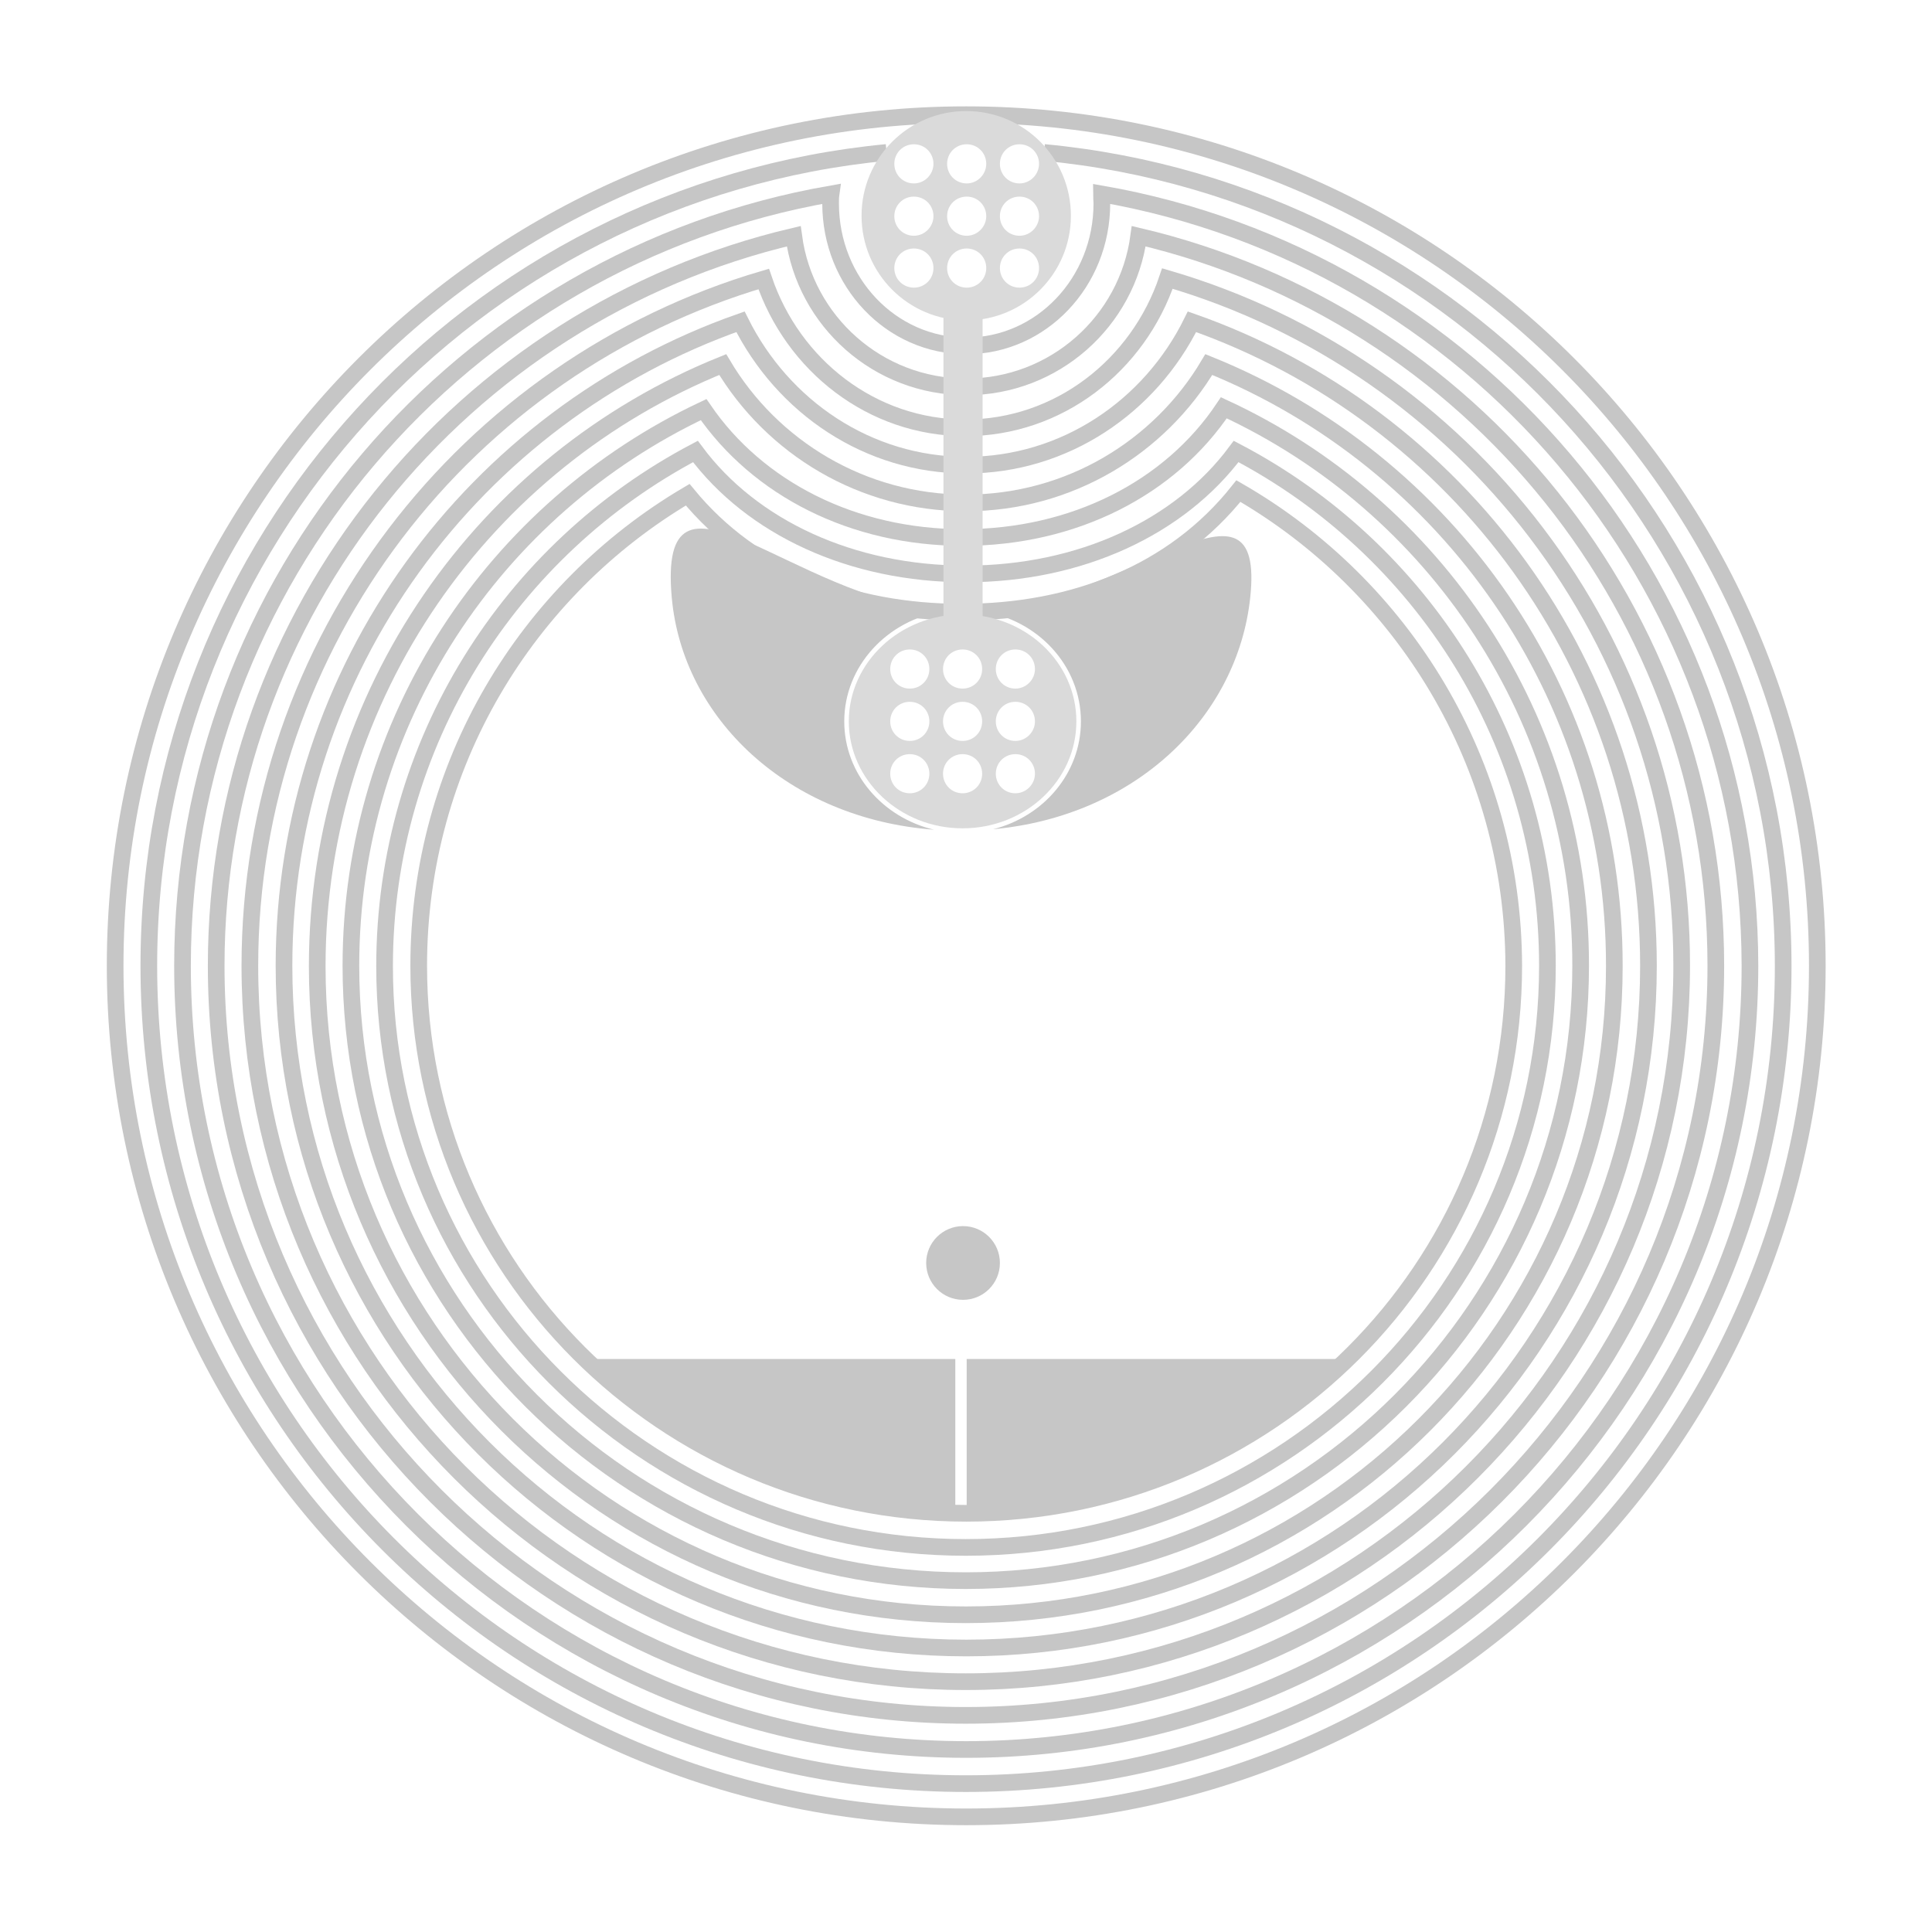
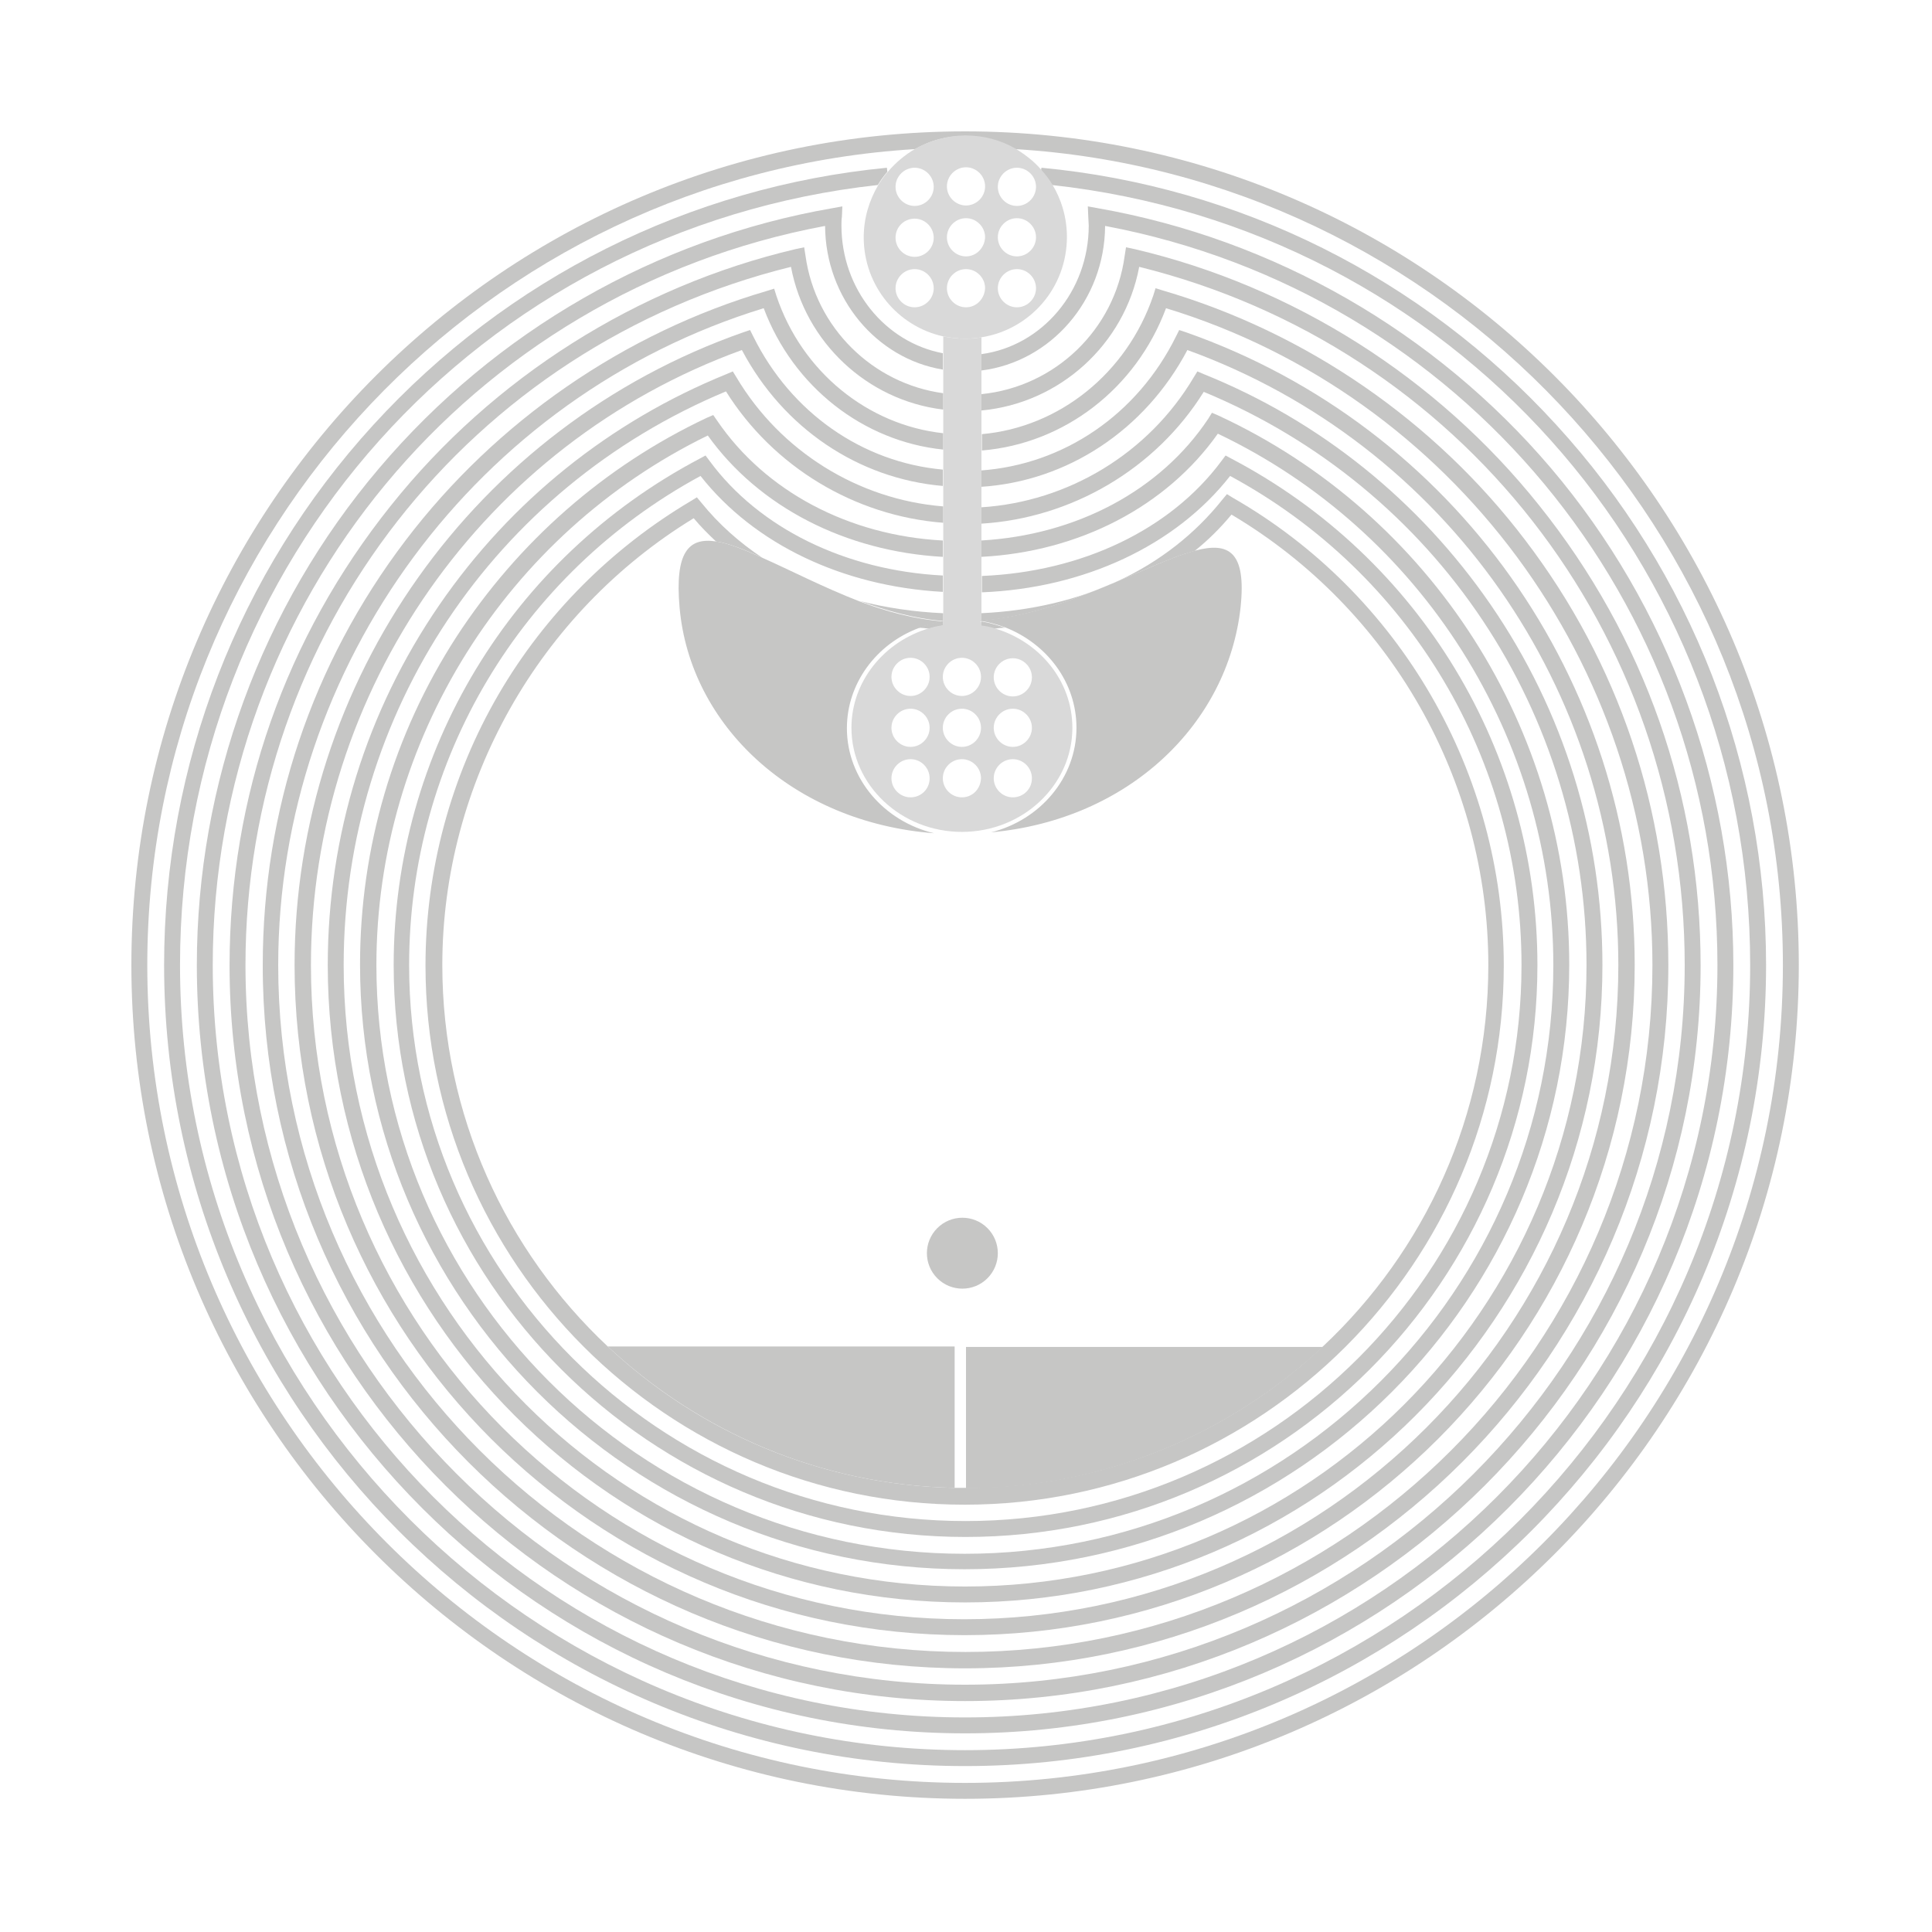
- <svg xmlns="http://www.w3.org/2000/svg" version="1.0" id="Calque_1" x="0px" y="0px" width="424.5px" height="424.5px" viewBox="0 0 424.5 424.5" style="enable-background:new 0 0 424.5 424.5;" xml:space="preserve">
-   <style type="text/css">
-         .st0{fill:none;stroke:#C6C6C6;stroke-width:3.662;stroke-miterlimit:10;} .st1{fill:#DADADA;}
-         .st2{fill:#C6C6C6;} </style>
-   <g>
-     <path class="st0" d="M229.4,33.5c91.1,8.6,162.4,85.4,162.4,178.8c0,99.2-80.4,179.6-179.6,179.6S32.7,311.4,32.7,212.2    c0-93.3,71.1-170,162.1-178.7" />
-     <circle class="st0" cx="212.3" cy="212.2" r="187" />
-     <path class="st0" d="M272.1,107.9c-14.2,17.9-36.2,26.6-60.8,26.6c-24.3,0-45.9-8.4-60.2-25.8C115.7,129.6,92,168.1,92,212.2    c0,66.4,53.8,120.3,120.3,120.3s120.3-53.8,120.3-120.3C332.5,167.6,308.2,128.7,272.1,107.9z" />
-     <path class="st0" d="M271.6,99.2c-12.4,16.7-34.3,26.9-59.4,26.9s-47-10.2-59.4-26.9c-40.6,21.4-68.3,64-68.3,113.1    c0,70.5,57.2,127.7,127.7,127.7S340,282.7,340,212.2C340,163.1,312.3,120.5,271.6,99.2z" />
-     <path class="st0" d="M268.9,89.6c-11.8,17.7-33,28.5-57.3,28.5c-24.1,0-45.1-10.7-57-28.1c-45.8,21.6-77.5,68.2-77.5,122.2    c0,74.6,60.5,135.1,135.1,135.1s135.1-60.5,135.1-135.1C347.4,157.9,315.2,111,268.9,89.6z" />
-     <path class="st0" d="M265.6,80.1c-10.8,18.2-30.7,30.4-53.4,30.4s-42.6-12.2-53.4-30.4c-52.3,21.1-89.1,72.3-89.1,132.2    c0,78.7,63.8,142.5,142.5,142.5s142.5-63.8,142.5-142.5C354.8,152.4,317.9,101.2,265.6,80.1z" />
-     <path class="st0" d="M261.9,70.7c-9.2,18.7-28,31.5-49.6,31.5c-21.6,0-40.3-12.8-49.6-31.5C104.3,91.2,62.4,146.8,62.4,212.2    c0,82.8,67.1,149.9,149.9,149.9S362.2,295,362.2,212.2C362.2,146.8,320.3,91.2,261.9,70.7z" />
-     <path class="st0" d="M256.5,61.2C250.1,80.3,232.6,94,212.1,94c-20.5,0-37.9-13.7-44.3-32.7C102.6,80.5,54.9,140.8,54.9,212.2    c0,86.9,70.4,157.3,157.3,157.3s157.3-70.4,157.3-157.3C369.6,140.7,321.9,80.3,256.5,61.2z" />
-     <path class="st0" d="M250.2,51.9C247.7,70.6,231.7,85,212.3,85c-19.4,0-35.4-14.4-37.9-33.1C101.6,69,47.5,134.3,47.5,212.2    c0,91,73.8,164.7,164.7,164.7S377,303.2,377,212.2C377,134.3,322.9,69,250.2,51.9z" />
-     <path class="st0" d="M242,42.6c0,0.7,0.1,1.4,0.1,2.1c0,17.3-13.3,31.3-29.8,31.3c-16.5,0-29.8-14-29.8-31.3c0-0.7,0-1.4,0.1-2.1    C101.6,56.7,40.1,127.3,40.1,212.2c0,95.1,77.1,172.2,172.2,172.2s172.2-77.1,172.2-172.2C384.4,127.3,322.9,56.7,242,42.6z" />
-     <rect x="207.3" y="67.8" class="st1" width="8.6" height="69.4" />
-     <g>
-       <path class="st2" d="M212.4,298.6v33.9c32.5,0,61.9-12.9,83.5-33.9H212.4z" />
-       <path class="st2" d="M209.9,298.6h-81.3c21.1,20.5,49.7,33.2,81.3,33.9V298.6z" />
-     </g>
-     <g>
-       <path class="st2" d="M185.5,158.5c0-12.2,9.5-22.3,21.8-24.2c-33.4-2.7-62.8-37.5-59.7-3c2.4,26.6,25.6,48.6,57.6,51     C193.9,179.6,185.5,170,185.5,158.5z" />
-       <path class="st2" d="M215.7,134.3c12.4,1.9,21.8,12,21.8,24.2c0,11.4-8.2,20.9-19.3,23.7c31.4-2.9,53.7-24.7,56.5-50.9     C278,100.5,249,131.7,215.7,134.3z" />
-       <path class="st1" d="M236.5,158.5c0-13-11.2-23.5-25-23.5c-13.8,0-25,10.6-25,23.5s11.2,23.5,25,23.5     C225.3,182,236.5,171.5,236.5,158.5z M199.9,174.3c-2.4,0-4.3-1.9-4.3-4.3c0-2.4,1.9-4.3,4.3-4.3c2.4,0,4.3,1.9,4.3,4.3     C204.2,172.4,202.3,174.3,199.9,174.3z M199.9,162.8c-2.4,0-4.3-1.9-4.3-4.3c0-2.4,1.9-4.3,4.3-4.3c2.4,0,4.3,1.9,4.3,4.3     C204.2,160.9,202.3,162.8,199.9,162.8z M199.9,151.3c-2.4,0-4.3-1.9-4.3-4.3c0-2.4,1.9-4.3,4.3-4.3c2.4,0,4.3,1.9,4.3,4.3     C204.2,149.4,202.3,151.3,199.9,151.3z M211.5,174.3c-2.4,0-4.3-1.9-4.3-4.3c0-2.4,1.9-4.3,4.3-4.3s4.3,1.9,4.3,4.3     C215.8,172.4,213.9,174.3,211.5,174.3z M211.5,162.8c-2.4,0-4.3-1.9-4.3-4.3c0-2.4,1.9-4.3,4.3-4.3s4.3,1.9,4.3,4.3     C215.8,160.9,213.9,162.8,211.5,162.8z M211.5,151.3c-2.4,0-4.3-1.9-4.3-4.3c0-2.4,1.9-4.3,4.3-4.3s4.3,1.9,4.3,4.3     C215.8,149.4,213.9,151.3,211.5,151.3z M223.1,174.3c-2.4,0-4.3-1.9-4.3-4.3c0-2.4,1.9-4.3,4.3-4.3c2.4,0,4.3,1.9,4.3,4.3     C227.4,172.4,225.4,174.3,223.1,174.3z M223.1,162.8c-2.4,0-4.3-1.9-4.3-4.3c0-2.4,1.9-4.3,4.3-4.3c2.4,0,4.3,1.9,4.3,4.3     C227.4,160.9,225.4,162.8,223.1,162.8z M223.1,151.3c-2.4,0-4.3-1.9-4.3-4.3c0-2.4,1.9-4.3,4.3-4.3c2.4,0,4.3,1.9,4.3,4.3     C227.4,149.4,225.4,151.3,223.1,151.3z" />
-     </g>
-     <path class="st1" d="M212.3,24.4c-12.7,0-23,10.3-23,23s10.3,23,23,23c12.7,0,23-10.3,23-23S225,24.4,212.3,24.4z M200.8,63.2    c-2.4,0-4.3-1.9-4.3-4.3c0-2.4,1.9-4.3,4.3-4.3c2.4,0,4.3,1.9,4.3,4.3C205.1,61.3,203.2,63.2,200.8,63.2z M200.8,51.8    c-2.4,0-4.3-1.9-4.3-4.3c0-2.4,1.9-4.3,4.3-4.3c2.4,0,4.3,1.9,4.3,4.3C205.1,49.8,203.2,51.8,200.8,51.8z M200.8,40.3    c-2.4,0-4.3-1.9-4.3-4.3c0-2.4,1.9-4.3,4.3-4.3c2.4,0,4.3,1.9,4.3,4.3C205.1,38.3,203.2,40.3,200.8,40.3z M212.4,63.2    c-2.4,0-4.3-1.9-4.3-4.3c0-2.4,1.9-4.3,4.3-4.3s4.3,1.9,4.3,4.3C216.7,61.3,214.8,63.2,212.4,63.2z M212.4,51.8    c-2.4,0-4.3-1.9-4.3-4.3c0-2.4,1.9-4.3,4.3-4.3s4.3,1.9,4.3,4.3C216.7,49.8,214.8,51.8,212.4,51.8z M212.4,40.3    c-2.4,0-4.3-1.9-4.3-4.3c0-2.4,1.9-4.3,4.3-4.3s4.3,1.9,4.3,4.3C216.7,38.3,214.8,40.3,212.4,40.3z M224,63.2    c-2.4,0-4.3-1.9-4.3-4.3c0-2.4,1.9-4.3,4.3-4.3c2.4,0,4.3,1.9,4.3,4.3C228.3,61.3,226.4,63.2,224,63.2z M224,51.8    c-2.4,0-4.3-1.9-4.3-4.3c0-2.4,1.9-4.3,4.3-4.3c2.4,0,4.3,1.9,4.3,4.3C228.3,49.8,226.4,51.8,224,51.8z M224,40.3    c-2.4,0-4.3-1.9-4.3-4.3c0-2.4,1.9-4.3,4.3-4.3c2.4,0,4.3,1.9,4.3,4.3C228.3,38.3,226.4,40.3,224,40.3z" />
-     <circle class="st2" cx="211.6" cy="277.5" r="8.1" />
-   </g>
+ <svg xmlns="http://www.w3.org/2000/svg" baseProfile="tiny" viewBox="0 0 425 425" overflow="visible" xml:space="preserve">
+   <path fill="none" d="M222.8 153.1c2.3 0 4.2-1.9 4.2-4.2s-1.9-4.2-4.2-4.2c-2.3 0-4.2 1.9-4.2 4.2s1.9 4.2 4.2 4.2z" />
+   <path fill="none" d="M154.1 104.8C114.6 126.2 90 167.3 90 212.3c0 67.4 54.9 122.3 122.3 122.3s122.3-54.9 122.3-122.3c0-45.1-24.5-86.1-64.1-107.6-12 15.3-32.1 24.7-54.6 25.6v4.6c22.3-1 41.1-9.8 53.2-25l1-1.2 1.3.8c36.7 21.1 59.6 60.6 59.6 102.9 0 65.4-53.2 118.6-118.6 118.6S93.7 277.7 93.7 212.3c0-21 5.6-41.6 16.1-59.7 10.2-17.5 24.8-32.2 42.3-42.5l1.3-.8 1 1.2c3.8 4.7 8.3 8.7 13.4 12.1 6.1 2.8 13.4 6.6 21.4 9.5 5.8 1.5 12 2.4 18.4 2.7v-4.6c-22.1-1.1-41.7-10.5-53.5-25.4z" />
+   <path fill="none" d="M222.8 155.9c-2.3 0-4.2 1.9-4.2 4.2s1.9 4.2 4.2 4.2c2.3 0 4.2-1.9 4.2-4.2s-1.9-4.2-4.2-4.2z" />
+   <path fill="none" d="M163.3 77c-56.8 20.6-94.8 74.8-94.8 135.3 0 79.3 64.5 143.9 143.9 143.9s143.9-64.5 143.9-143.9c0-60.5-38-114.7-94.8-135.3-9.3 17.6-26.4 28.8-45.5 30.1v4.5c19.2-1.2 36.9-11.9 46.8-28.6l.8-1.3 1.4.6c25.6 10.4 47.4 27.9 63.1 50.7 16.1 23.4 24.6 50.8 24.6 79.3 0 77.3-62.9 140.2-140.2 140.2S72.1 289.6 72.1 212.3c0-28.5 8.5-55.9 24.6-79.3 15.7-22.8 37.5-40.4 63.1-50.7l1.4-.6.8 1.3c9.7 16.3 26.8 26.9 45.5 28.5V107c-18.6-1.7-35.2-12.8-44.2-30z" />
+   <path fill="none" d="M174 58.7C103.3 76.3 54 139.1 54 212.3c0 87.3 71 158.3 158.3 158.3s158.3-71 158.3-158.3c0-73.2-49.2-136.1-120-153.6-3.2 17.1-17.5 30-34.7 31.6v5.2c17.1-1.5 32-13.4 37.7-30.5l.5-1.6 1.6.5c31.4 9.2 59.7 28.7 79.7 54.9 20.6 27.1 31.5 59.4 31.5 93.5 0 85.3-69.4 154.6-154.6 154.6S57.7 297.6 57.7 212.3c0-34.1 10.9-66.4 31.4-93.4C109 92.7 137.2 73.2 168.6 64l1.6-.5.5 1.6c5.7 16.7 20.1 28.4 36.7 30.3v-5.2c-16.5-2.1-30.3-14.8-33.4-31.5z" />
+   <path fill="none" d="M168 67.9C105 87.1 61.2 146.3 61.2 212.3c0 83.3 67.8 151.1 151.1 151.1s151.1-67.8 151.1-151.1c0-66.1-43.9-125.3-107-144.5-6.6 17.7-22.5 29.8-40.5 31.3v4.5c18.3-1.3 34.5-12.3 43-29.5l.7-1.4 1.5.5c59 20.7 98.7 76.6 98.7 139.2 0 81.3-66.1 147.4-147.4 147.4S64.9 293.6 64.9 212.3c0-62.6 39.7-118.5 98.7-139.2l1.5-.5.7 1.4c8.3 16.8 24 27.7 41.7 29.4V99c-17.6-1.9-33-13.8-39.5-31.1z" />
+   <path fill="none" d="M222.8 167.1c-2.3 0-4.2 1.9-4.2 4.2 0 2.3 1.9 4.2 4.2 4.2 2.3 0 4.2-1.9 4.2-4.2 0-2.3-1.9-4.2-4.2-4.2z" />
+   <path fill="none" d="M159.7 86.1c-51.1 21.3-84.1 70.7-84.1 126.2C75.6 287.7 137 349 212.3 349S349 287.7 349 212.3c0-55.5-33-104.9-84.1-126.2-10.7 17-29.1 27.8-49 29v3.8c21-1.2 39.5-11 50-26.8l.8-1.3 1.4.6c46.9 21.7 77.2 69.1 77.2 120.8 0 73.4-59.7 133-133 133s-133-59.7-133-133c0-25.7 7.3-50.6 21.2-72.1 13.5-20.9 32.6-37.6 55.1-48.2l1.4-.6.9 1.3c10.6 15.5 28.9 25.2 49.7 26.4v-3.9c-19.6-1.6-37.4-12.3-47.9-29z" />
+   <path fill="none" d="M155.8 95.8c-44.3 21.6-72.9 67.1-72.9 116.5 0 71.4 58.1 129.5 129.5 129.5s129.5-58.1 129.5-129.5c0-49.8-28.9-95.5-73.8-116.9-11.3 16.1-30.5 26-52.1 27.1v4.2c22-.9 41.5-10.2 52.7-25.3l.9-1.2 1.3.7c41.5 21.9 67.3 64.5 67.3 111.4 0 69.4-56.4 125.8-125.8 125.8S86.5 281.7 86.5 212.3c0-46.9 25.8-89.6 67.3-111.4l1.3-.7.9 1.2c11 14.8 30 24.1 51.4 25.3v-4.2c-21.3-1.1-40.3-10.9-51.6-26.7z" />
+   <path fill="none" d="M200.3 167.1c-2.3 0-4.2 1.9-4.2 4.2 0 2.3 1.9 4.2 4.2 4.2s4.2-1.9 4.2-4.2c0-2.3-1.9-4.2-4.2-4.2zM200.3 155.9c-2.3 0-4.2 1.9-4.2 4.2s1.9 4.2 4.2 4.2 4.2-1.9 4.2-4.2-1.9-4.2-4.2-4.2z" />
+   <path fill="none" d="M152.5 114c-34.2 20.8-55.3 58.3-55.3 98.3 0 33.1 14 62.9 36.4 83.9H210v31.1h2.5v-31.1H291c22.4-21 36.4-50.9 36.4-83.9 0-40.6-21.6-78.4-56.5-99.1-2.4 2.9-5.1 5.5-7.9 7.9 7.3-1.9 11.3.3 9.9 12.5-2.8 25.5-24.4 46.7-54.9 49.5 10.8-2.7 18.8-12 18.8-23 0-10-6.5-18.5-15.8-22.1-.8.1-1.6.1-2.4.2 9.9 2.9 17.2 11.6 17.2 21.9 0 12.6-10.9 22.9-24.3 22.9s-24.3-10.3-24.3-22.9c0-10.3 7.2-19 17.1-21.9-.8-.1-1.6-.1-2.4-.2-9.2 3.6-15.7 12.1-15.7 22 0 11.2 8.2 20.5 19.2 23.1-31.1-2.4-53.7-23.7-56-49.6-1.1-12.3 2-15.5 8-14.6-1.7-1.4-3.3-3.1-4.9-4.9zm59.2 153.8c4.3 0 7.8 3.5 7.8 7.8s-3.5 7.8-7.8 7.8-7.8-3.5-7.8-7.8c-.1-4.2 3.4-7.8 7.8-7.8z" />
+   <path fill="none" d="M200.3 144.8c-2.3 0-4.2 1.9-4.2 4.2s1.9 4.2 4.2 4.2 4.2-1.9 4.2-4.2-1.9-4.2-4.2-4.2zM211.6 155.9c-2.3 0-4.2 1.9-4.2 4.2s1.9 4.2 4.2 4.2 4.2-1.9 4.2-4.2-1.9-4.2-4.2-4.2zM211.6 144.8c-2.3 0-4.2 1.9-4.2 4.2s1.9 4.2 4.2 4.2 4.2-1.9 4.2-4.2-1.9-4.2-4.2-4.2zM211.6 167.1c-2.3 0-4.2 1.9-4.2 4.2 0 2.3 1.9 4.2 4.2 4.2s4.2-1.9 4.2-4.2c-.1-2.3-1.9-4.2-4.2-4.2zM201.2 45.2c2.3 0 4.2-1.9 4.2-4.2s-1.9-4.2-4.2-4.2c-2.3 0-4.2 1.9-4.2 4.2s1.9 4.2 4.2 4.2zM212.5 36.9c-2.3 0-4.2 1.9-4.2 4.2s1.9 4.2 4.2 4.2c2.3 0 4.2-1.9 4.2-4.2s-1.9-4.2-4.2-4.2zM212.5 48.1c-2.3 0-4.2 1.9-4.2 4.2 0 2.3 1.9 4.2 4.2 4.2 2.3 0 4.2-1.9 4.2-4.2-.1-2.4-1.9-4.2-4.2-4.2zM223.7 48.1c-2.3 0-4.2 1.9-4.2 4.2 0 2.3 1.9 4.2 4.2 4.2s4.2-1.9 4.2-4.2c0-2.4-1.9-4.2-4.2-4.2zM212.5 59.2c-2.3 0-4.2 1.9-4.2 4.2 0 2.3 1.9 4.2 4.2 4.2 2.3 0 4.2-1.9 4.2-4.2-.1-2.3-1.9-4.2-4.2-4.2zM201.2 67.6c2.3 0 4.2-1.9 4.2-4.2 0-2.3-1.9-4.2-4.2-4.2-2.3 0-4.2 1.9-4.2 4.2 0 2.3 1.9 4.2 4.2 4.2z" />
+   <path fill="none" d="M223.3 32.8c2.2 1.2 4.1 2.8 5.7 4.7l.1-.6c43.4 4.1 83.7 24.2 113.2 56.5 29.8 32.5 46.2 74.8 46.2 118.9 0 97.2-79.1 176.2-176.2 176.2s-176.2-79-176.2-176.2c0-44.1 16.4-86.3 46.1-118.8 29.5-32.3 69.7-52.4 113-56.6l.1.9c1.7-2 3.7-3.7 6-5-94.1 5.7-168.9 84.1-168.9 179.5 0 99.2 80.7 179.9 179.9 179.9s179.9-80.7 179.9-179.9c0-95.5-74.8-173.8-168.9-179.5z" />
+   <path fill="none" d="M201.2 56.4c2.3 0 4.2-1.9 4.2-4.2 0-2.3-1.9-4.2-4.2-4.2-2.3 0-4.2 1.9-4.2 4.2 0 2.3 1.9 4.2 4.2 4.2zM219.6 41.1c0 2.3 1.9 4.2 4.2 4.2s4.2-1.9 4.2-4.2-1.9-4.2-4.2-4.2-4.2 1.9-4.2 4.2zM223.7 59.2c-2.3 0-4.2 1.9-4.2 4.2 0 2.3 1.9 4.2 4.2 4.2s4.2-1.9 4.2-4.2c0-2.3-1.9-4.2-4.2-4.2z" />
+   <path fill="none" d="M39.6 212.3c0 95.2 77.5 172.7 172.7 172.7S385 307.5 385 212.3c0-88.7-65.8-162-153.5-171.6 2 3.4 3.2 7.3 3.2 11.5 0 11.1-8.1 20.4-18.8 22.1v3.6c13.3-1.8 23.6-13.8 23.6-28.3 0-.6 0-1.3-.1-1.9l-.1-2.3 2.2.4c38.7 6.7 74.1 27 99.7 57.2 25.9 30.5 40.1 69.3 40.1 109.3 0 93.2-75.8 169-169 169s-169-75.8-169-169c0-40 14.3-78.9 40.1-109.3 25.6-30.1 61-50.4 99.7-57.2l2.2-.4-.1 2.3c0 .6-.1 1.3-.1 1.9 0 14 9.7 25.7 22.3 28.1v-3.6c-10-2.2-17.5-11.1-17.5-21.8 0-4.2 1.2-8.2 3.2-11.5-87.6 9.5-153.5 82.9-153.5 171.5z" />
+   <path fill="none" d="M181.6 49.7C103.4 64.4 46.8 132.4 46.8 212.3c0 91.2 74.2 165.5 165.5 165.5s165.5-74.2 165.5-165.5c0-79.9-56.5-148-134.7-162.6-.1 16.4-11.9 30-27.2 31.8v5.2c16.1-1.6 29.3-14.2 31.5-30.4l.3-1.9 1.9.4c34.9 8.2 66.5 28.2 89.1 56.4 23.2 29 35.5 64 35.5 101.2 0 89.2-72.6 161.8-161.8 161.8S50.5 301.6 50.5 212.3c0-37.2 12.3-72.2 35.5-101.2C108.5 83 140.2 63 175.1 54.8l1.9-.4.3 1.9c2.1 15.8 14.7 28.1 30.2 30.3v-5.3c-14.6-2.4-25.9-15.7-25.9-31.6z" />
+   <path fill="#C6C6C5" d="M212.5 327.4c30.3 0 57.9-11.9 78.5-31.1h-78.5v31.1zM133.7 296.2c20.1 18.8 46.8 30.5 76.3 31.1v-31.1h-76.3z" />
+   <path fill="#C6C6C5" d="M385 212.3c0 95.2-77.5 172.7-172.7 172.7S39.6 307.5 39.6 212.3c0-88.6 65.8-162 153.5-171.6.6-1 1.3-2 2.1-2.9l-.1-.9c-43.4 4.2-83.5 24.3-113 56.6-29.7 32.5-46 74.7-46 118.8 0 97.2 79.1 176.2 176.2 176.2s176.2-79.1 176.2-176.2c0-44.1-16.4-86.4-46.2-118.9-29.5-32.3-69.7-52.4-113.2-56.5l-.1.6c.9 1 1.7 2.1 2.4 3.2C319.2 50.3 385 123.6 385 212.3z" />
+   <path fill="#C6C6C5" d="M212.3 28.9c-101.2 0-183.4 82.3-183.4 183.4s82.3 183.4 183.4 183.4 183.4-82.3 183.4-183.4S313.5 28.9 212.3 28.9zm0 363.3c-99.2 0-179.9-80.7-179.9-179.9 0-95.5 74.8-173.8 168.9-179.5 3.3-1.9 7-2.9 11-2.9s7.8 1.1 11 2.9c94.1 5.7 168.9 84.1 168.9 179.5 0 99.2-80.7 179.9-179.9 179.9z" />
+   <path fill="#C6C6C5" d="M207.5 136.6v-1.7c-6.5-.3-12.6-1.2-18.4-2.7 5.8 2.1 12 3.9 18.4 4.4z" />
+   <path fill="#C6C6C5" d="M270.9 113.2c34.9 20.7 56.5 58.5 56.5 99.1 0 33.1-14 62.9-36.4 83.9-20.6 19.3-48.2 31.1-78.5 31.1H210c-29.5-.6-56.3-12.3-76.3-31.1-22.4-21-36.4-50.9-36.4-83.9 0-40 21.2-77.5 55.3-98.3 1.5 1.8 3.2 3.5 4.9 5.1 2.8.4 6.3 1.8 10.2 3.6-5.1-3.4-9.6-7.4-13.4-12.1l-1-1.2-1.3.8c-17.4 10.3-32.1 25-42.3 42.5-10.5 18-16.1 38.7-16.1 59.7 0 65.4 53.2 118.6 118.6 118.6s118.6-53.2 118.6-118.6c0-42.3-22.8-81.8-59.6-102.9l-1.3-.8-1 1.2c-12.1 15.2-30.9 24-53.2 25v1.7c19-1.6 36.6-12.7 47.1-15.4 3-2.4 5.7-5.1 8.1-8z" />
+   <path fill="#C6C6C5" d="M221.1 138.1c-1.7-.6-3.4-1.1-5.2-1.4v1c1 .2 1.9.4 2.8.6.8-.1 1.6-.2 2.4-.2zM204.4 138.3c1-.3 2-.5 3.1-.7v-1c-1.9.3-3.7.8-5.5 1.5.8 0 1.6.1 2.4.2z" />
+   <path fill="#C6C6C5" d="m156.1 101.4-.9-1.2-1.3.7c-41.5 21.9-67.3 64.5-67.3 111.4 0 69.4 56.4 125.8 125.8 125.8s125.8-56.4 125.8-125.8c0-46.9-25.8-89.6-67.3-111.4l-1.3-.7-.9 1.2c-11.2 15.1-30.7 24.4-52.7 25.3v3.6c22.5-.9 42.6-10.3 54.6-25.6 39.6 21.4 64.1 62.5 64.1 107.6 0 67.4-54.9 122.3-122.3 122.3S90 279.7 90 212.3c0-45.1 24.5-86.1 64.1-107.6 11.8 15 31.3 24.3 53.3 25.5v-3.6c-21.4-1.1-40.4-10.4-51.3-25.2z" />
+   <path fill="#C6C6C5" d="m157.8 92.6-.9-1.3-1.4.6c-22.5 10.6-41.5 27.3-55.1 48.2-13.9 21.5-21.2 46.4-21.2 72.1 0 73.4 59.7 133 133 133s133-59.7 133-133c0-51.7-30.3-99.1-77.2-120.8l-1.4-.6-.8 1.3c-10.5 15.8-29 25.6-50 26.8v3.6c21.6-1.1 40.8-11.1 52.1-27.1 44.9 21.4 73.8 67.1 73.8 116.9 0 71.4-58.1 129.5-129.5 129.5S82.8 283.7 82.8 212.3c0-49.4 28.6-94.9 72.9-116.5 11.3 15.8 30.4 25.5 51.7 26.7v-3.6c-20.7-1.1-39-10.8-49.6-26.3z" />
+   <path fill="#C6C6C5" d="m162 83-.8-1.3-1.4.6c-25.6 10.4-47.4 27.9-63.1 50.7-16.1 23.4-24.6 50.8-24.6 79.3 0 77.3 62.9 140.2 140.2 140.2s140.2-62.9 140.2-140.2c0-28.5-8.5-55.9-24.6-79.3-15.7-22.8-37.5-40.4-63.1-50.7l-1.4-.6-.8 1.3c-9.9 16.7-27.6 27.4-46.8 28.6v3.6c19.9-1.2 38.4-12 49-29C316 107.4 349 156.8 349 212.3c0 75.4-61.3 136.7-136.7 136.7S75.6 287.7 75.6 212.3c0-55.5 33-104.9 84.1-126.2 10.4 16.6 28.3 27.4 47.8 28.9v-3.6c-18.7-1.5-35.8-12.1-45.5-28.4z" />
+   <path fill="#C6C6C5" d="m165.7 74-.7-1.4-1.5.5c-59 20.7-98.7 76.6-98.7 139.2 0 81.3 66.1 147.4 147.4 147.4s147.4-66.1 147.4-147.4c0-62.6-39.7-118.5-98.7-139.2l-1.5-.5-.7 1.4c-8.5 17.2-24.7 28.2-43 29.5v3.6c19.1-1.2 36.2-12.5 45.5-30.1C318 97.6 356 151.8 356 212.3c0 79.3-64.5 143.9-143.9 143.9S68.4 291.6 68.4 212.3c0-60.5 38-114.7 94.8-135.3 9.1 17.2 25.6 28.3 44.2 29.9v-3.6c-17.7-1.6-33.4-12.5-41.7-29.3z" />
+   <path fill="#C6C6C5" d="m170.8 65.1-.5-1.6-1.6.5c-31.4 9.2-59.6 28.7-79.5 54.9-20.6 27.1-31.4 59.4-31.4 93.4C57.7 297.6 127 367 212.3 367S367 297.6 367 212.3c0-34.1-10.9-66.5-31.5-93.5-19.9-26.2-48.2-45.7-79.7-54.9l-1.6-.5-.5 1.6C247.9 82.1 233 94 216 95.5v3.6c18.1-1.5 33.9-13.6 40.5-31.3 63.1 19.2 107 78.4 107 144.5 0 83.3-67.8 151.1-151.1 151.1S61.2 295.6 61.2 212.3c0-66 43.8-125.2 106.8-144.5 6.5 17.3 21.9 29.3 39.5 31.1v-3.6c-16.6-1.8-31.1-13.5-36.7-30.2z" />
+   <path fill="#C6C6C5" d="m177.2 56.3-.3-1.9-1.9.4C140.2 63 108.5 83 86 111.2c-23.2 29-35.5 64-35.5 101.2 0 89.2 72.6 161.8 161.8 161.8s161.8-72.6 161.8-161.8c0-37.2-12.3-72.2-35.5-101.2-22.5-28.2-54.1-48.2-89-56.4l-1.9-.4-.3 1.9c-2.2 16.3-15.4 28.8-31.5 30.4v3.6c17.2-1.6 31.5-14.5 34.7-31.6 70.7 17.5 120 80.4 120 153.6 0 87.3-71 158.3-158.3 158.3S54 299.6 54 212.3c0-73.2 49.2-136.1 120-153.6 3.1 16.6 16.8 29.4 33.5 31.4v-3.6c-15.5-2.1-28.1-14.4-30.3-30.2z" />
+   <path fill="#C6C6C5" d="M243.1 49.7c78.2 14.7 134.7 82.7 134.7 162.6 0 91.2-74.2 165.5-165.5 165.5S46.8 303.6 46.8 212.3c0-79.9 56.5-148 134.7-162.6.1 15.9 11.3 29.2 25.9 31.6v-3.6c-12.7-2.4-22.3-14.1-22.3-28.1 0-.6 0-1.3.1-1.9l.1-2.3-2.2.4c-38.7 6.7-74.1 27-99.7 57.2-25.9 30.5-40.1 69.3-40.1 109.3 0 93.2 75.8 169 169 169s169-75.8 169-169c0-40-14.3-78.9-40.1-109.3-25.6-30.1-61-50.4-99.7-57.2l-2.2-.4.1 2.3c0 .6.1 1.3.1 1.9 0 14.5-10.3 26.5-23.6 28.3v3.6c15.2-1.9 27.1-15.4 27.2-31.8z" />
+   <path fill="#D9D9D9" d="M207.5 81.3V137.7c1.3-.2 2.7-.3 4.1-.3 1.5 0 2.9.1 4.3.4v-1c-.1 0-.2 0-.3-.1h.3V74.2c-1.2.2-2.3.3-3.6.3-1.7 0-3.3-.2-4.8-.5V81.3z" />
+   <path fill="#C6C6C5" d="M167.7 122.7c-4-1.8-7.4-3.2-10.2-3.6-6-.9-9.1 2.3-8 14.6 2.3 25.8 24.8 47.2 56 49.6-11-2.6-19.2-12-19.2-23.1 0-9.9 6.5-18.5 15.7-22 1.7-.7 3.6-1.2 5.5-1.5-6.4-.5-12.6-2.2-18.4-4.4-8-3.1-15.3-6.9-21.4-9.6zM236.8 160.1c0 11-8 20.3-18.8 23 30.5-2.8 52.1-24 54.9-49.5 1.3-12.3-2.6-14.4-9.9-12.5-10.5 2.7-28.1 13.8-47.1 15.4h-.3c.1 0 .2 0 .3.1 1.8.3 3.5.8 5.2 1.4 9.2 3.6 15.7 12.1 15.7 22.1z" />
+   <path fill="#D9D9D9" d="M187.3 160.1c0 12.6 10.9 22.9 24.3 22.9s24.3-10.3 24.3-22.9c0-10.3-7.2-19-17.2-21.9-.9-.3-1.9-.5-2.8-.6-1.4-.2-2.8-.4-4.3-.4-1.4 0-2.8.1-4.1.3-1.1.2-2.1.4-3.1.7-9.9 2.9-17.1 11.7-17.1 21.9zm13 15.3c-2.3 0-4.2-1.9-4.2-4.2 0-2.3 1.9-4.2 4.2-4.2s4.2 1.9 4.2 4.2c0 2.4-1.9 4.2-4.2 4.2zm0-11.1c-2.3 0-4.2-1.9-4.2-4.2s1.9-4.2 4.2-4.2 4.2 1.9 4.2 4.2-1.9 4.2-4.2 4.2zm0-11.2c-2.3 0-4.2-1.9-4.2-4.2s1.9-4.2 4.2-4.2 4.2 1.9 4.2 4.2-1.9 4.2-4.2 4.2zm11.3 22.3c-2.3 0-4.2-1.9-4.2-4.2 0-2.3 1.9-4.2 4.2-4.2s4.2 1.9 4.2 4.2c-.1 2.4-1.9 4.2-4.2 4.2zm0-11.1c-2.3 0-4.2-1.9-4.2-4.2s1.9-4.2 4.2-4.2 4.2 1.9 4.2 4.2-1.9 4.2-4.2 4.2zm0-11.2c-2.3 0-4.2-1.9-4.2-4.2s1.9-4.2 4.2-4.2 4.2 1.9 4.2 4.2-1.9 4.2-4.2 4.2zm11.2 22.3c-2.3 0-4.2-1.9-4.2-4.2 0-2.3 1.9-4.2 4.2-4.2 2.3 0 4.2 1.9 4.2 4.2 0 2.4-1.9 4.2-4.2 4.2zm0-11.1c-2.3 0-4.2-1.9-4.2-4.2s1.9-4.2 4.2-4.2c2.3 0 4.2 1.9 4.2 4.2s-1.9 4.2-4.2 4.2zm0-19.5c2.3 0 4.2 1.9 4.2 4.2s-1.9 4.2-4.2 4.2c-2.3 0-4.2-1.9-4.2-4.2s1.9-4.2 4.2-4.2zM195.3 37.8c-.8.9-1.5 1.9-2.1 2.9-2 3.4-3.2 7.3-3.2 11.5 0 10.7 7.5 19.6 17.5 21.8 1.6.3 3.2.5 4.8.5 1.2 0 2.4-.1 3.6-.3 10.7-1.7 18.8-10.9 18.8-22.1 0-4.2-1.2-8.2-3.2-11.5-.7-1.2-1.5-2.2-2.4-3.2-1.6-1.9-3.6-3.4-5.7-4.7-3.3-1.9-7-2.9-11-2.9s-7.8 1.1-11 2.9c-2.4 1.4-4.4 3.1-6.1 5.1zm17.2 29.8c-2.3 0-4.2-1.9-4.2-4.2 0-2.3 1.9-4.2 4.2-4.2 2.3 0 4.2 1.9 4.2 4.2-.1 2.3-1.9 4.2-4.2 4.2zm0-11.2c-2.3 0-4.2-1.9-4.2-4.2 0-2.3 1.9-4.2 4.2-4.2 2.3 0 4.2 1.9 4.2 4.2-.1 2.3-1.9 4.2-4.2 4.2zm0-11.2c-2.3 0-4.2-1.9-4.2-4.2s1.9-4.2 4.2-4.2c2.3 0 4.2 1.9 4.2 4.2s-1.9 4.2-4.2 4.2zm11.2 22.4c-2.3 0-4.2-1.9-4.2-4.2 0-2.3 1.9-4.2 4.2-4.2s4.2 1.9 4.2 4.2c0 2.3-1.9 4.2-4.2 4.2zm0-11.2c-2.3 0-4.2-1.9-4.2-4.2 0-2.3 1.9-4.2 4.2-4.2s4.2 1.9 4.2 4.2c0 2.3-1.9 4.2-4.2 4.2zm4.2-15.3c0 2.3-1.9 4.2-4.2 4.2s-4.2-1.9-4.2-4.2 1.9-4.2 4.2-4.2 4.2 1.9 4.2 4.2zm-26.7-4.2c2.3 0 4.2 1.9 4.2 4.2s-1.9 4.2-4.2 4.2c-2.3 0-4.2-1.9-4.2-4.2s1.9-4.2 4.2-4.2zm0 11.2c2.3 0 4.2 1.9 4.2 4.2 0 2.3-1.9 4.2-4.2 4.2-2.3 0-4.2-1.9-4.2-4.2 0-2.4 1.9-4.2 4.2-4.2zm0 11.1c2.3 0 4.2 1.9 4.2 4.2 0 2.3-1.9 4.2-4.2 4.2-2.3 0-4.2-1.9-4.2-4.2 0-2.3 1.9-4.2 4.2-4.2z" />
+   <circle transform="rotate(-45.001 211.673 275.688)" fill="#C6C6C5" cx="211.7" cy="275.7" r="7.8" />
</svg>
